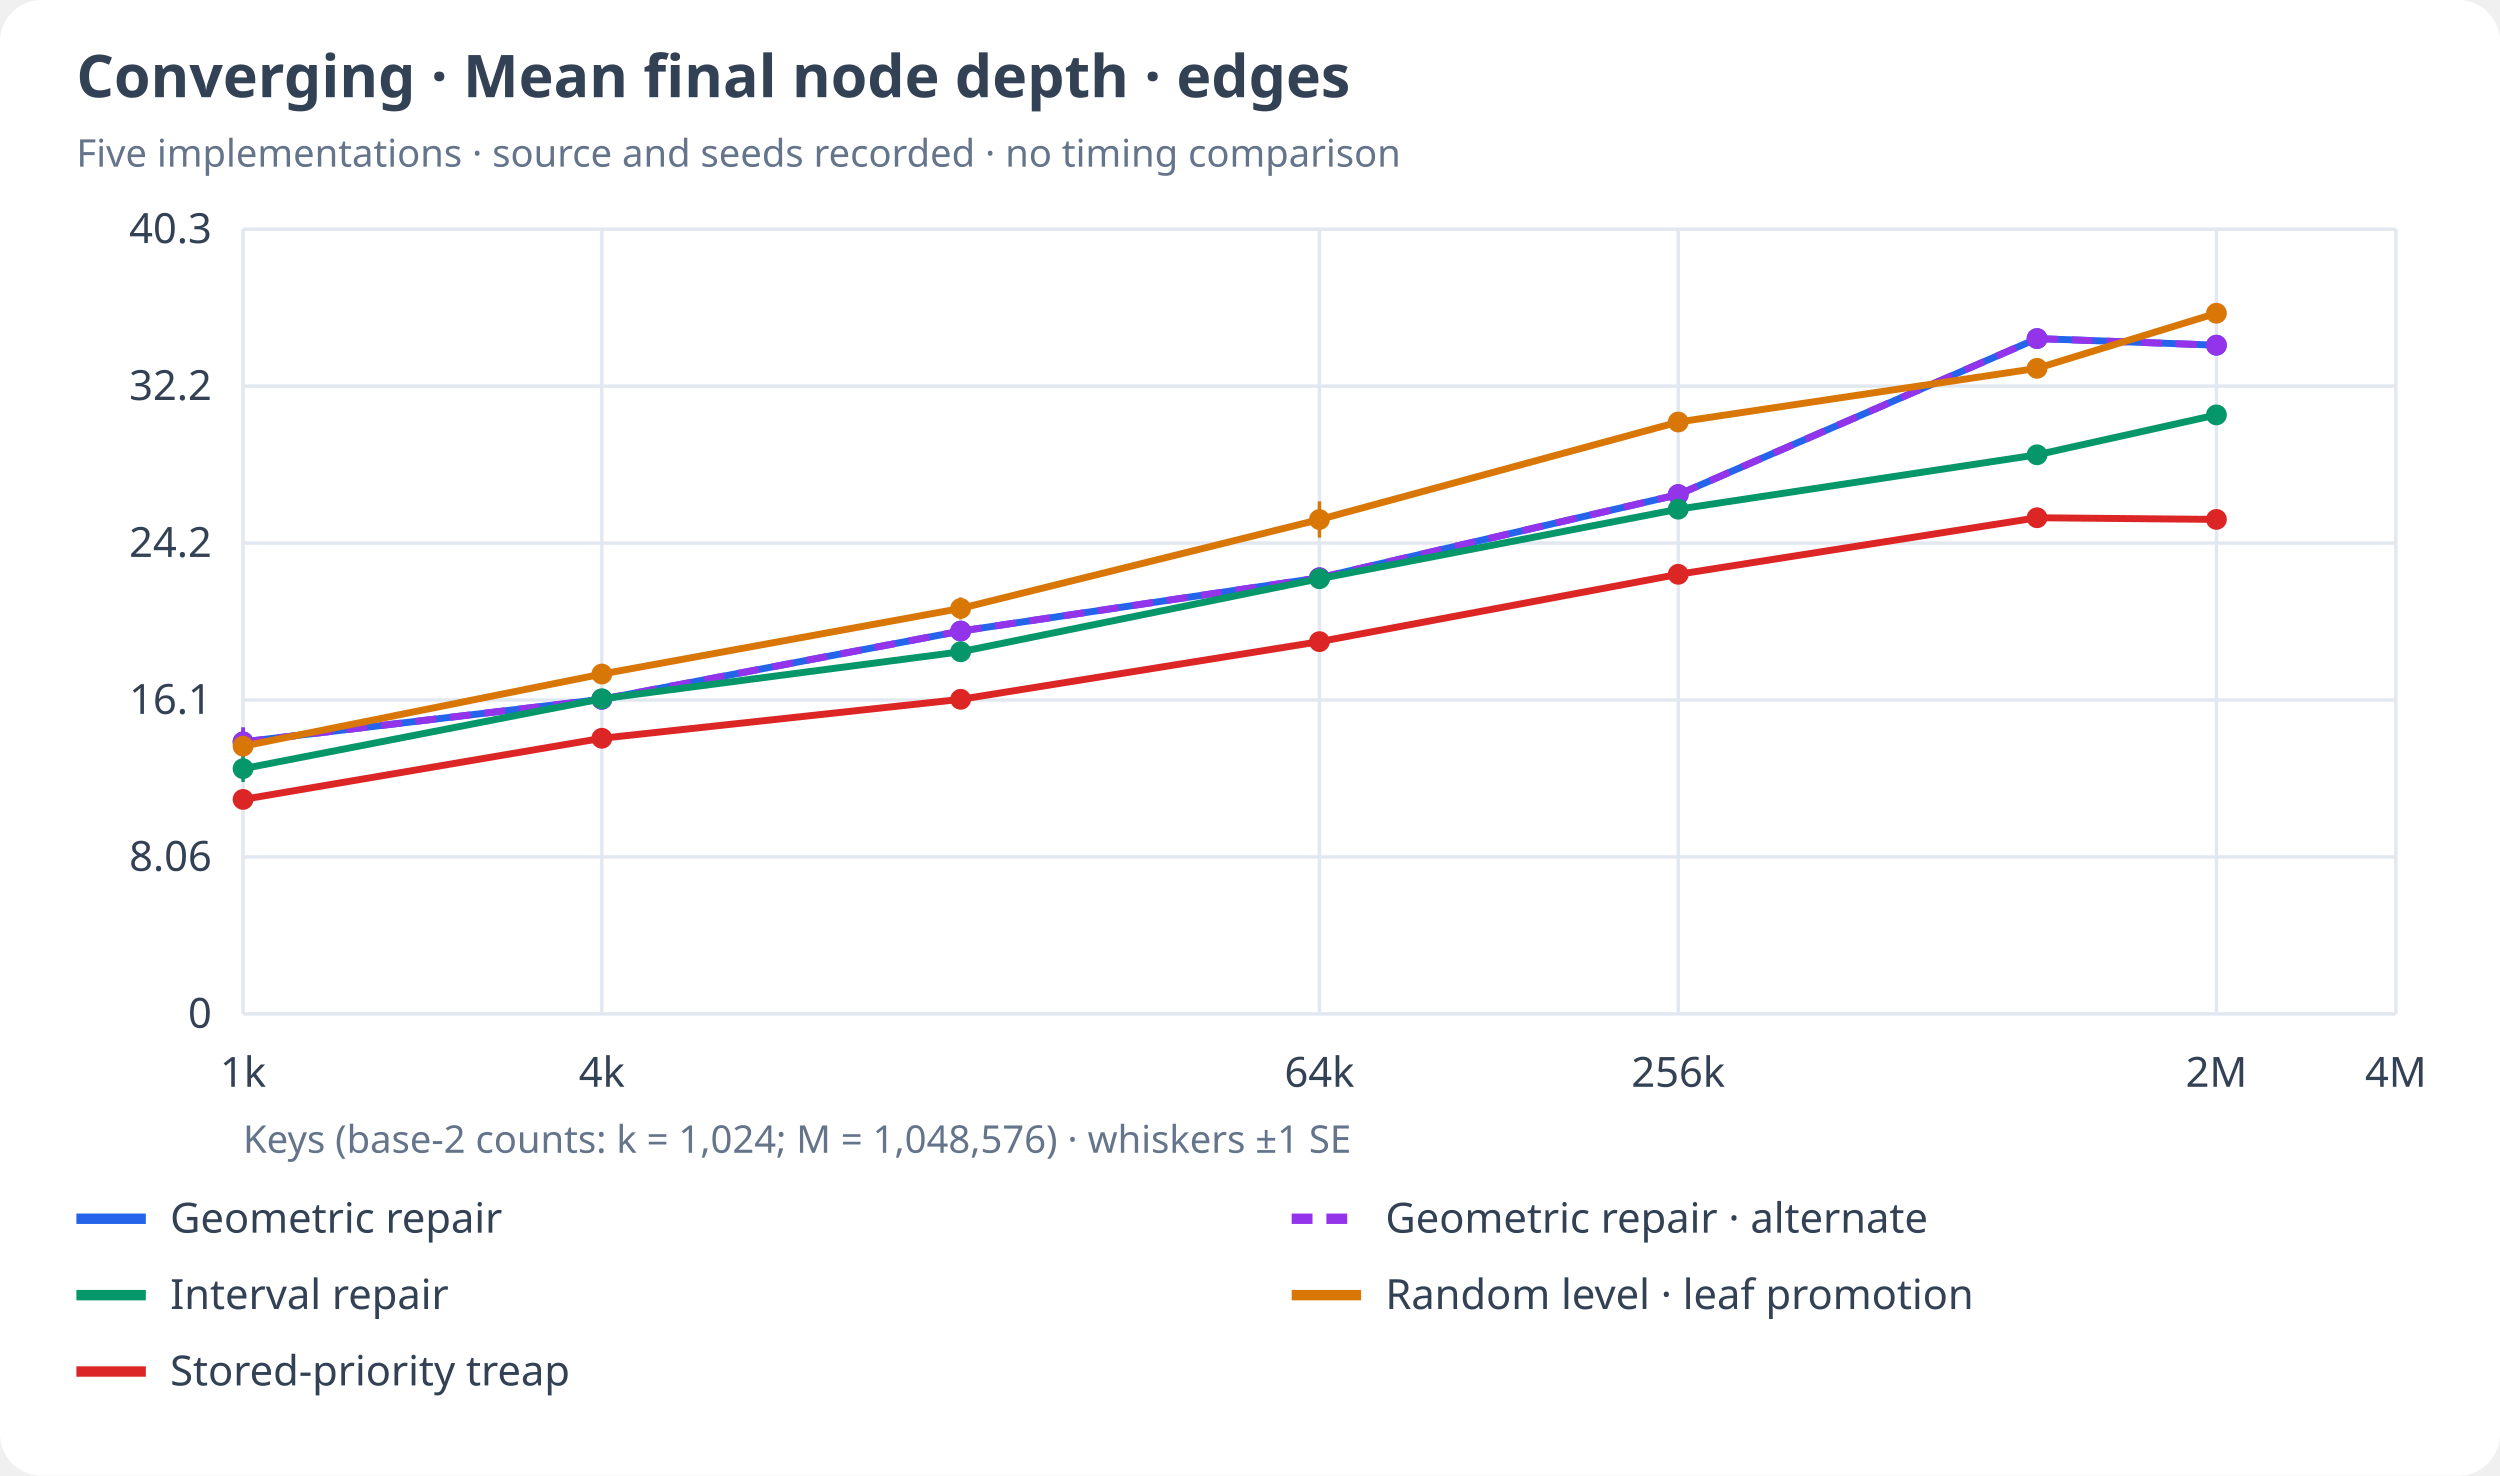
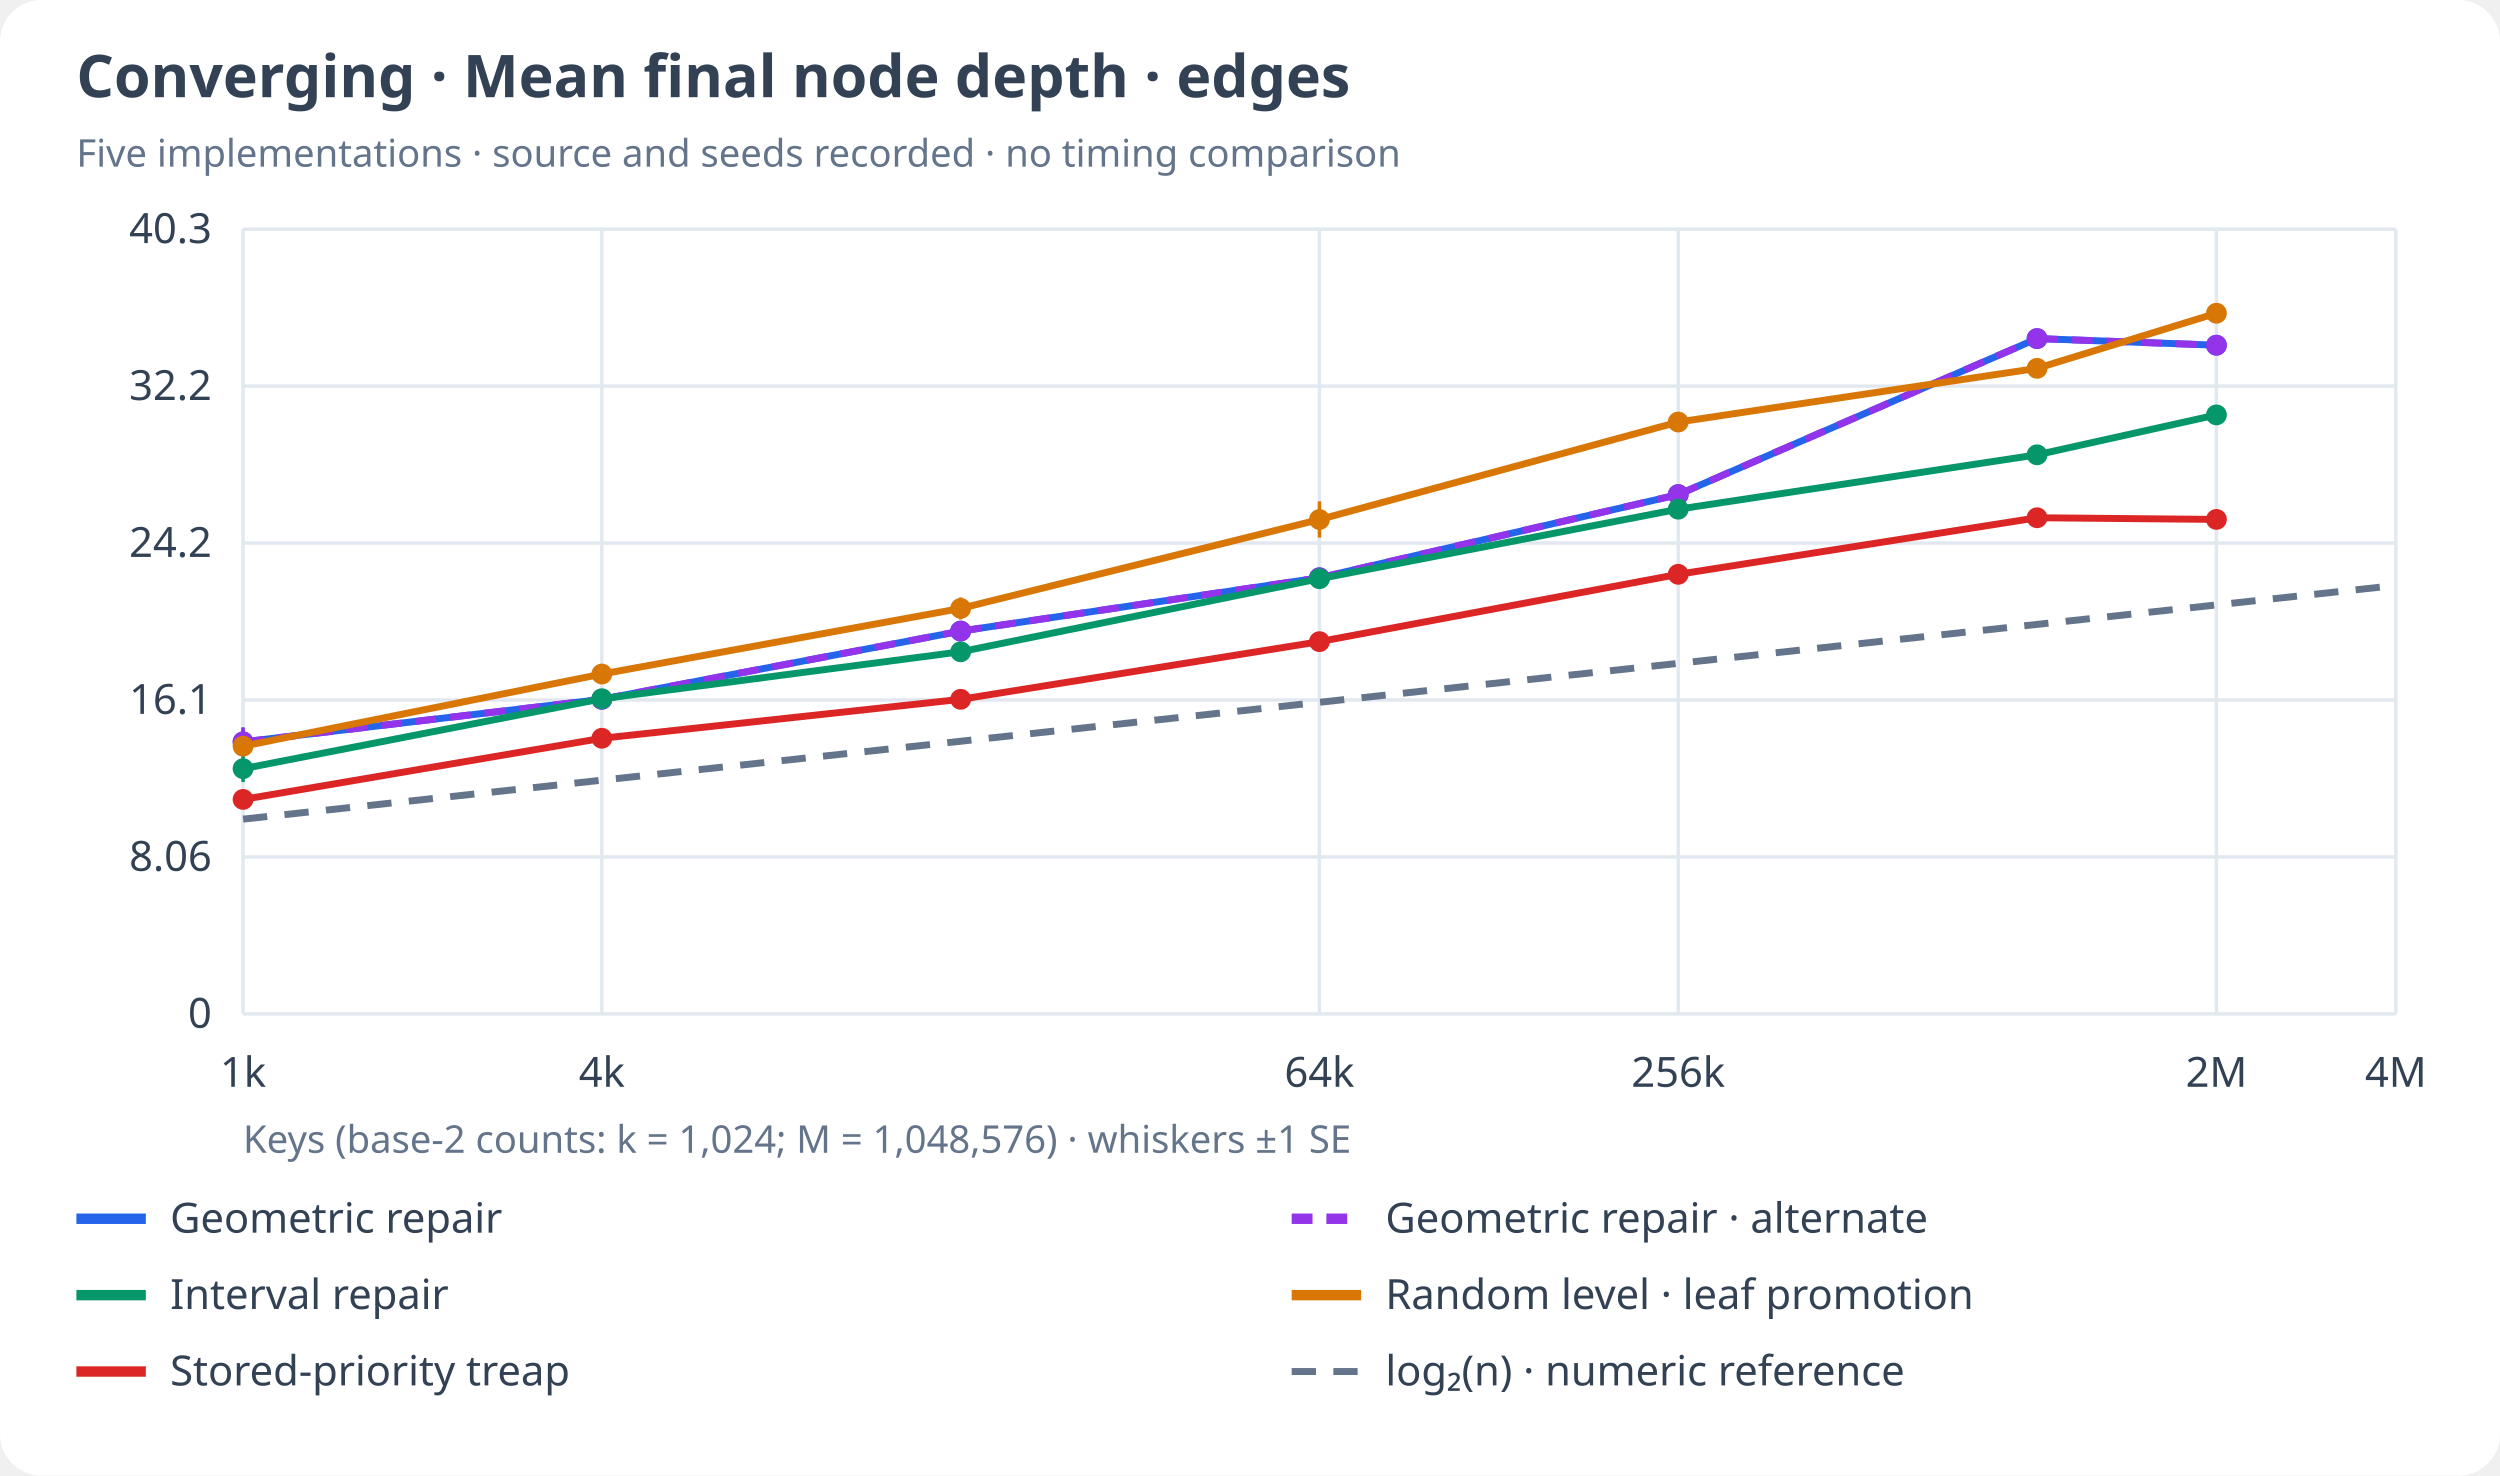
<svg xmlns="http://www.w3.org/2000/svg" viewBox="0 0 720 425" role="img" aria-labelledby="converging-mean_depth-title converging-mean_depth-desc">
  <style>text{font:12px system-ui,sans-serif;fill:#334155}.grid{stroke:#e2e8f0}</style>
  <rect width="720" height="425" rx="12" fill="white" />
  <text x="22" y="28" style="font-size:17px;font-weight:650">Converging · Mean final node depth · edges</text>
  <text x="22" y="48" style="font-size:11px;fill:#64748b">Five implementations · source and seeds recorded · no timing comparison</text>
  <path class="grid" d="M70,292.00h620" />
  <text x="61" y="296.00" text-anchor="end">0</text>
  <path class="grid" d="M70,246.80h620" />
  <text x="61" y="250.80" text-anchor="end">8.06</text>
  <path class="grid" d="M70,201.60h620" />
  <text x="61" y="205.60" text-anchor="end">16.1</text>
  <path class="grid" d="M70,156.40h620" />
  <text x="61" y="160.40" text-anchor="end">24.2</text>
  <path class="grid" d="M70,111.20h620" />
  <text x="61" y="115.20" text-anchor="end">32.2</text>
  <path class="grid" d="M70,66.00h620" />
  <text x="61" y="70.00" text-anchor="end">40.3</text>
  <path class="grid" d="M70.00,66v226" />
  <text x="70.00" y="313" text-anchor="middle">1k</text>
  <path class="grid" d="M173.33,66v226" />
  <text x="173.33" y="313" text-anchor="middle">4k</text>
  <path class="grid" d="M380.00,66v226" />
  <text x="380.00" y="313" text-anchor="middle">64k</text>
  <path class="grid" d="M483.33,66v226" />
  <text x="483.33" y="313" text-anchor="middle">256k</text>
  <path class="grid" d="M638.33,66v226" />
  <text x="638.33" y="313" text-anchor="middle">2M</text>
  <path class="grid" d="M690.00,66v226" />
  <text x="690.00" y="313" text-anchor="middle">4M</text>
+   <path class="log-reference" d="M70.00,235.91L690.00,168.61" stroke="#64748b" stroke-width="2" stroke-dasharray="7 5" fill="none" />
  <path d="M70.00,217.79V209.52" stroke="#2563eb" />
  <circle cx="70.00" cy="213.66" r="3" fill="#2563eb" />
  <path d="M70.00,213.66L173.33,201.39" stroke="#2563eb" stroke-width="2" fill="none" />
  <path d="M173.33,202.74V200.04" stroke="#2563eb" />
  <circle cx="173.33" cy="201.39" r="3" fill="#2563eb" />
  <path d="M173.33,201.39L276.67,181.75" stroke="#2563eb" stroke-width="2" fill="none" />
  <path d="M276.67,183.95V179.54" stroke="#2563eb" />
  <circle cx="276.67" cy="181.75" r="3" fill="#2563eb" />
  <path d="M276.67,181.75L380.00,166.40" stroke="#2563eb" stroke-width="2" fill="none" />
  <path d="M380.00,167.53V165.27" stroke="#2563eb" />
  <circle cx="380.00" cy="166.40" r="3" fill="#2563eb" />
  <path d="M380.00,166.40L483.33,142.44" stroke="#2563eb" stroke-width="2" fill="none" />
  <circle cx="483.33" cy="142.44" r="3" fill="#2563eb" />
  <path d="M483.33,142.44L586.67,97.51" stroke="#2563eb" stroke-width="2" fill="none" />
  <circle cx="586.67" cy="97.51" r="3" fill="#2563eb" />
  <path d="M586.67,97.51L638.33,99.42" stroke="#2563eb" stroke-width="2" fill="none" />
  <circle cx="638.33" cy="99.42" r="3" fill="#2563eb" />
  <path d="M22,351h20" stroke="#2563eb" stroke-width="3" />
  <text x="49" y="355">Geometric repair</text>
  <path d="M70.00,217.79V209.52" stroke="#9333ea" />
  <circle cx="70.00" cy="213.66" r="3" fill="#9333ea" />
  <path d="M70.00,213.66L173.33,201.39" stroke="#9333ea" stroke-width="2" fill="none" stroke-dasharray="6 4" />
  <path d="M173.33,202.74V200.04" stroke="#9333ea" />
  <circle cx="173.33" cy="201.39" r="3" fill="#9333ea" />
  <path d="M173.33,201.39L276.67,181.75" stroke="#9333ea" stroke-width="2" fill="none" stroke-dasharray="6 4" />
  <path d="M276.67,183.95V179.54" stroke="#9333ea" />
  <circle cx="276.67" cy="181.75" r="3" fill="#9333ea" />
  <path d="M276.67,181.75L380.00,166.40" stroke="#9333ea" stroke-width="2" fill="none" stroke-dasharray="6 4" />
  <path d="M380.00,167.53V165.27" stroke="#9333ea" />
  <circle cx="380.00" cy="166.40" r="3" fill="#9333ea" />
  <path d="M380.00,166.40L483.33,142.44" stroke="#9333ea" stroke-width="2" fill="none" stroke-dasharray="6 4" />
  <circle cx="483.33" cy="142.44" r="3" fill="#9333ea" />
  <path d="M483.33,142.44L586.67,97.51" stroke="#9333ea" stroke-width="2" fill="none" stroke-dasharray="6 4" />
  <circle cx="586.67" cy="97.51" r="3" fill="#9333ea" />
  <path d="M586.67,97.51L638.33,99.42" stroke="#9333ea" stroke-width="2" fill="none" stroke-dasharray="6 4" />
  <circle cx="638.33" cy="99.42" r="3" fill="#9333ea" />
  <path d="M372,351h20" stroke="#9333ea" stroke-width="3" stroke-dasharray="6 4" />
  <text x="399" y="355">Geometric repair · alternate</text>
  <path d="M70.00,225.22V217.55" stroke="#059669" />
  <circle cx="70.00" cy="221.38" r="3" fill="#059669" />
  <path d="M70.00,221.38L173.33,201.24" stroke="#059669" stroke-width="2" fill="none" />
  <path d="M173.33,202.02V200.46" stroke="#059669" />
  <circle cx="173.33" cy="201.24" r="3" fill="#059669" />
  <path d="M173.33,201.24L276.67,187.71" stroke="#059669" stroke-width="2" fill="none" />
  <path d="M276.67,189.93V185.50" stroke="#059669" />
  <circle cx="276.67" cy="187.71" r="3" fill="#059669" />
  <path d="M276.67,187.71L380.00,166.67" stroke="#059669" stroke-width="2" fill="none" />
  <path d="M380.00,167.89V165.44" stroke="#059669" />
  <circle cx="380.00" cy="166.67" r="3" fill="#059669" />
  <path d="M380.00,166.67L483.33,146.64" stroke="#059669" stroke-width="2" fill="none" />
  <circle cx="483.33" cy="146.64" r="3" fill="#059669" />
  <path d="M483.33,146.64L586.67,130.98" stroke="#059669" stroke-width="2" fill="none" />
  <circle cx="586.67" cy="130.98" r="3" fill="#059669" />
  <path d="M586.67,130.98L638.33,119.49" stroke="#059669" stroke-width="2" fill="none" />
  <circle cx="638.33" cy="119.49" r="3" fill="#059669" />
  <path d="M22,373h20" stroke="#059669" stroke-width="3" />
  <text x="49" y="377">Interval repair</text>
  <path d="M70.00,217.10V212.68" stroke="#d97706" />
  <circle cx="70.00" cy="214.89" r="3" fill="#d97706" />
  <path d="M70.00,214.89L173.33,194.12" stroke="#d97706" stroke-width="2" fill="none" />
  <path d="M173.33,195.60V192.63" stroke="#d97706" />
  <circle cx="173.33" cy="194.12" r="3" fill="#d97706" />
  <path d="M173.33,194.12L276.67,175.22" stroke="#d97706" stroke-width="2" fill="none" />
  <path d="M276.67,178.40V172.05" stroke="#d97706" />
  <circle cx="276.67" cy="175.22" r="3" fill="#d97706" />
  <path d="M276.67,175.22L380.00,149.62" stroke="#d97706" stroke-width="2" fill="none" />
  <path d="M380.00,154.83V144.40" stroke="#d97706" />
  <circle cx="380.00" cy="149.62" r="3" fill="#d97706" />
  <path d="M380.00,149.62L483.33,121.54" stroke="#d97706" stroke-width="2" fill="none" />
  <circle cx="483.33" cy="121.54" r="3" fill="#d97706" />
  <path d="M483.33,121.54L586.67,106.08" stroke="#d97706" stroke-width="2" fill="none" />
  <circle cx="586.67" cy="106.08" r="3" fill="#d97706" />
  <path d="M586.67,106.08L638.33,90.21" stroke="#d97706" stroke-width="2" fill="none" />
  <circle cx="638.33" cy="90.21" r="3" fill="#d97706" />
  <path d="M372,373h20" stroke="#d97706" stroke-width="3" />
  <text x="399" y="377">Random level · leaf promotion</text>
  <path d="M70.00,231.11V229.35" stroke="#dc2626" />
  <circle cx="70.00" cy="230.23" r="3" fill="#dc2626" />
  <path d="M70.00,230.23L173.33,212.62" stroke="#dc2626" stroke-width="2" fill="none" />
  <path d="M173.33,213.15V212.09" stroke="#dc2626" />
  <circle cx="173.33" cy="212.62" r="3" fill="#dc2626" />
  <path d="M173.33,212.62L276.67,201.40" stroke="#dc2626" stroke-width="2" fill="none" />
  <path d="M276.67,202.20V200.60" stroke="#dc2626" />
  <circle cx="276.67" cy="201.40" r="3" fill="#dc2626" />
  <path d="M276.67,201.40L380.00,184.79" stroke="#dc2626" stroke-width="2" fill="none" />
  <path d="M380.00,186.42V183.17" stroke="#dc2626" />
  <circle cx="380.00" cy="184.79" r="3" fill="#dc2626" />
  <path d="M380.00,184.79L483.33,165.40" stroke="#dc2626" stroke-width="2" fill="none" />
  <circle cx="483.33" cy="165.40" r="3" fill="#dc2626" />
  <path d="M483.33,165.40L586.67,149.11" stroke="#dc2626" stroke-width="2" fill="none" />
  <circle cx="586.67" cy="149.11" r="3" fill="#dc2626" />
  <path d="M586.67,149.11L638.33,149.59" stroke="#dc2626" stroke-width="2" fill="none" />
  <circle cx="638.33" cy="149.59" r="3" fill="#dc2626" />
  <path d="M22,395h20" stroke="#dc2626" stroke-width="3" />
  <text x="49" y="399">Stored-priority treap</text>
+   <path d="M372,395h20" stroke="#64748b" stroke-width="2" stroke-dasharray="7 5" />
+   <text x="399" y="399">log₂(n) · numeric reference</text>
  <text x="70" y="332" style="font-size:11px;fill:#64748b">Keys (base-2 counts: k = 1,024; M = 1,048,576) · whiskers ±1 SE</text>
</svg>
